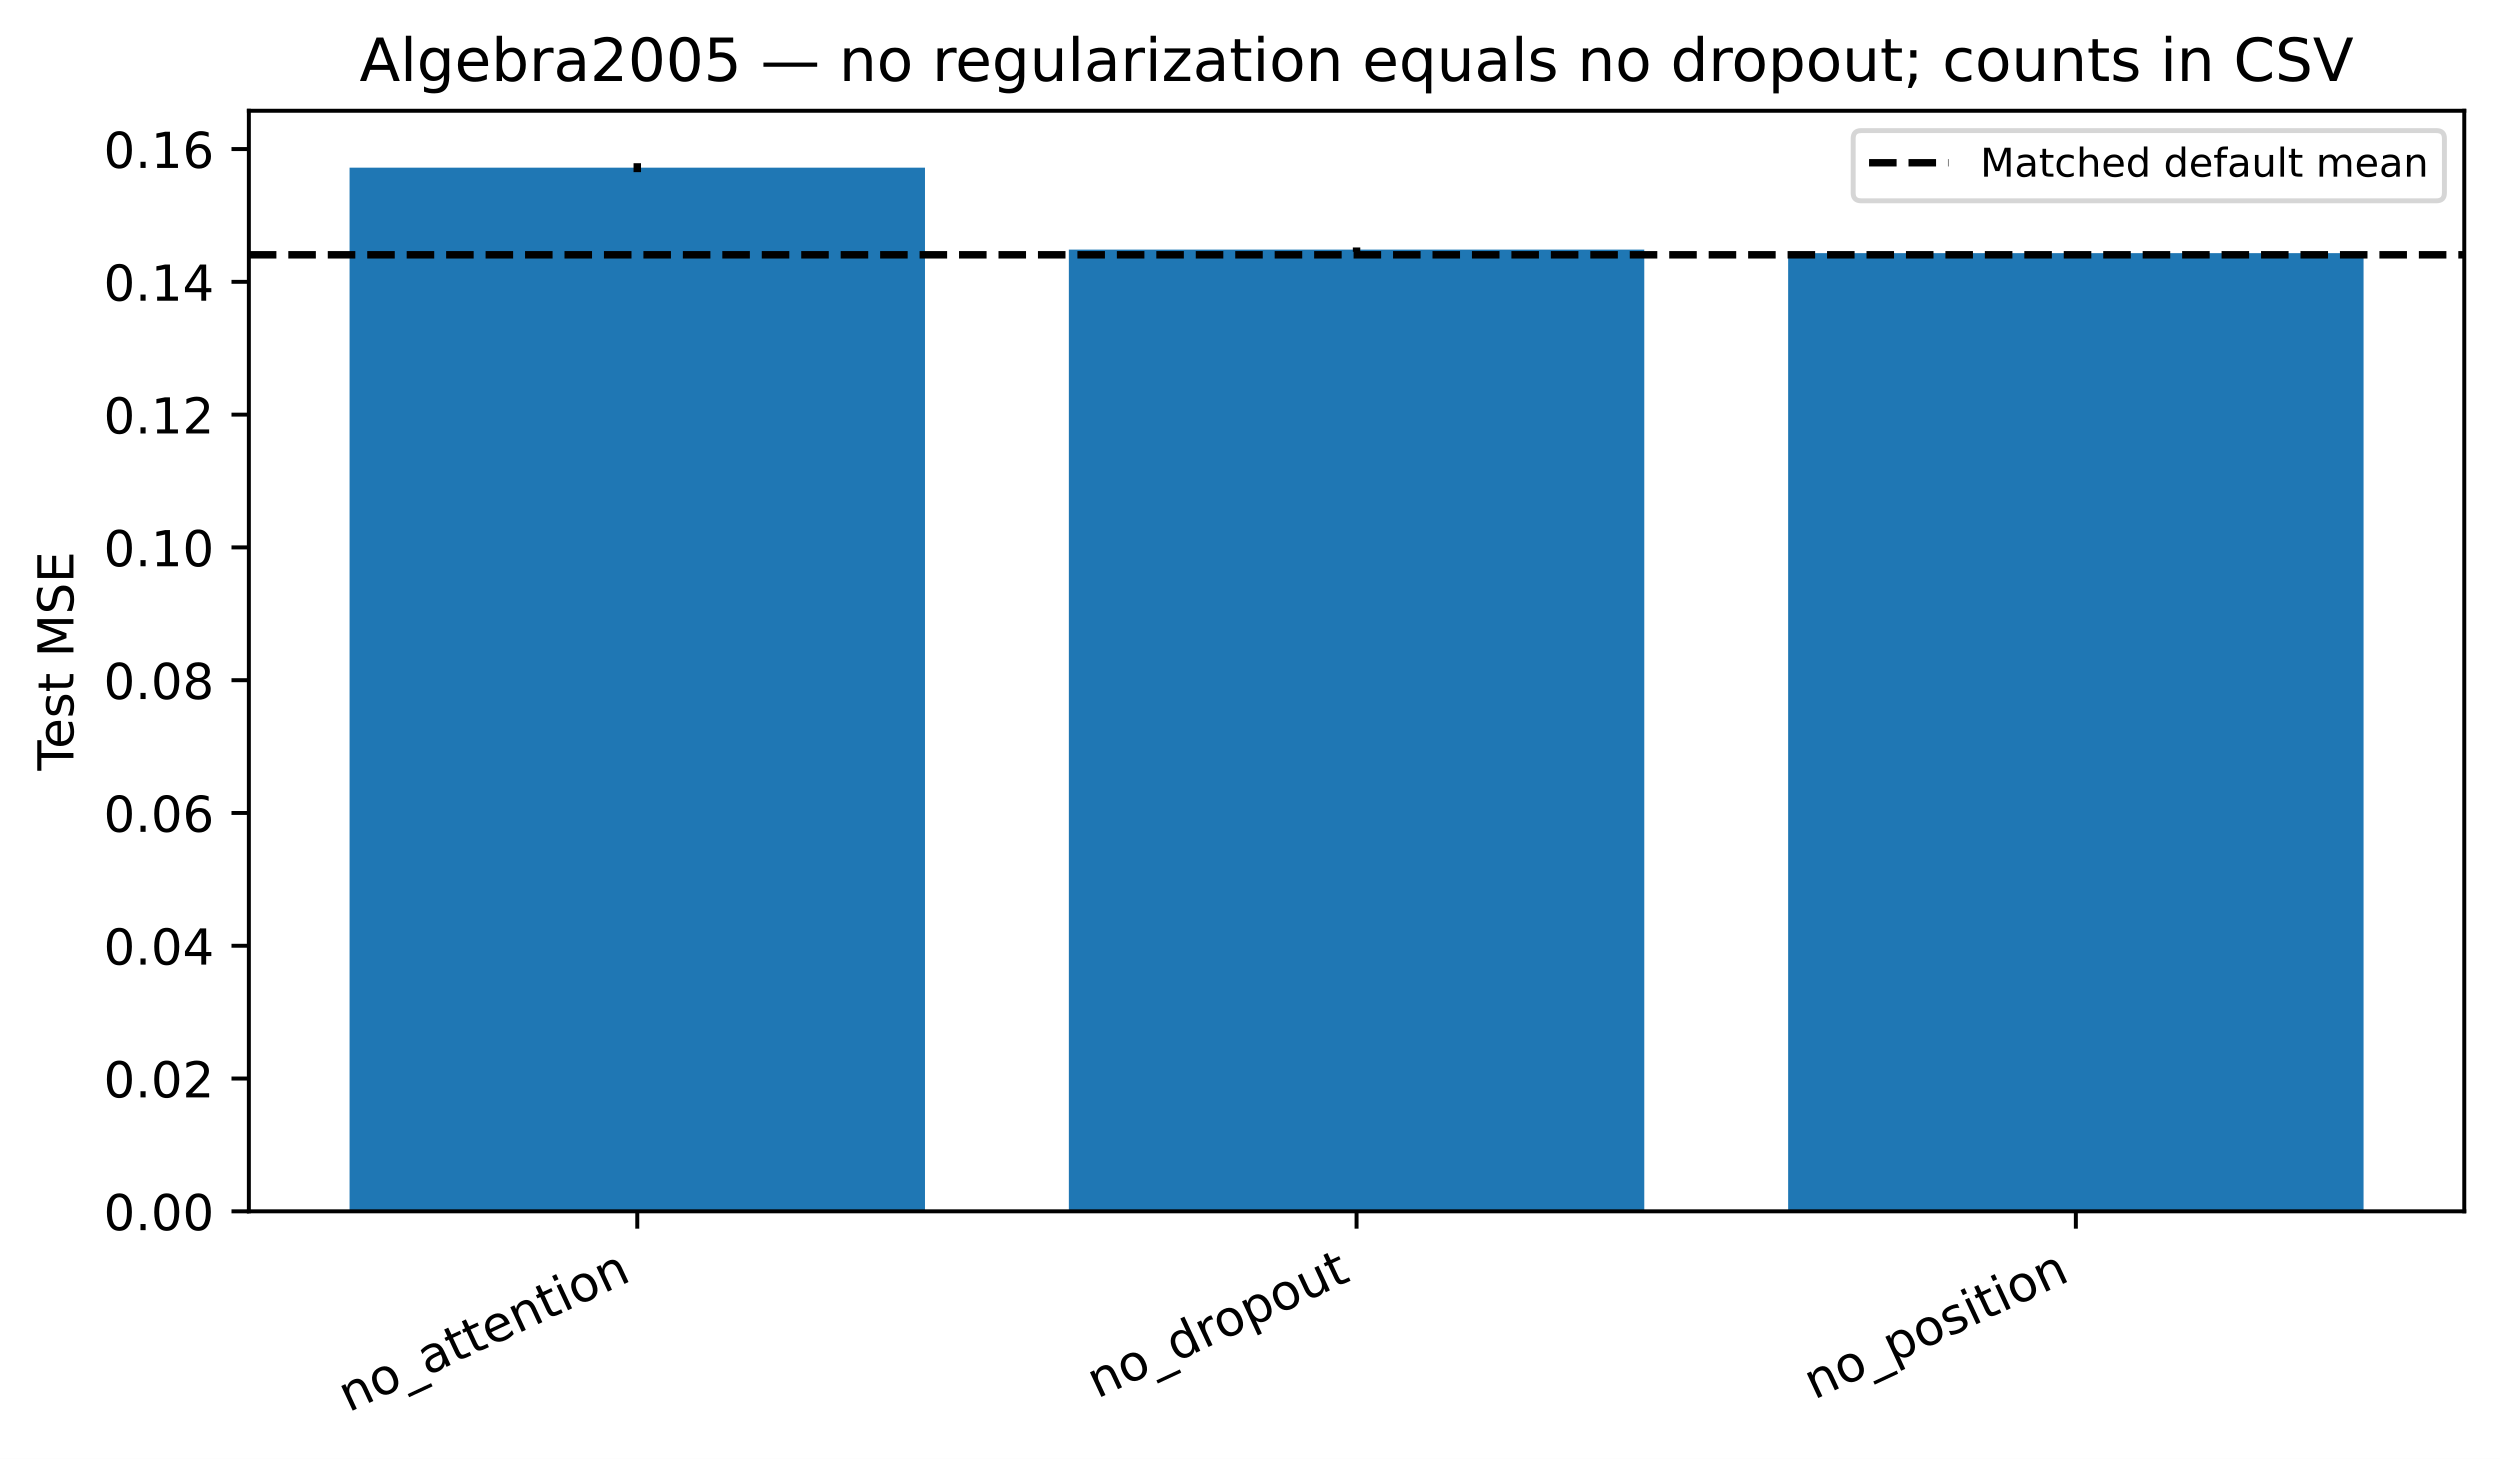
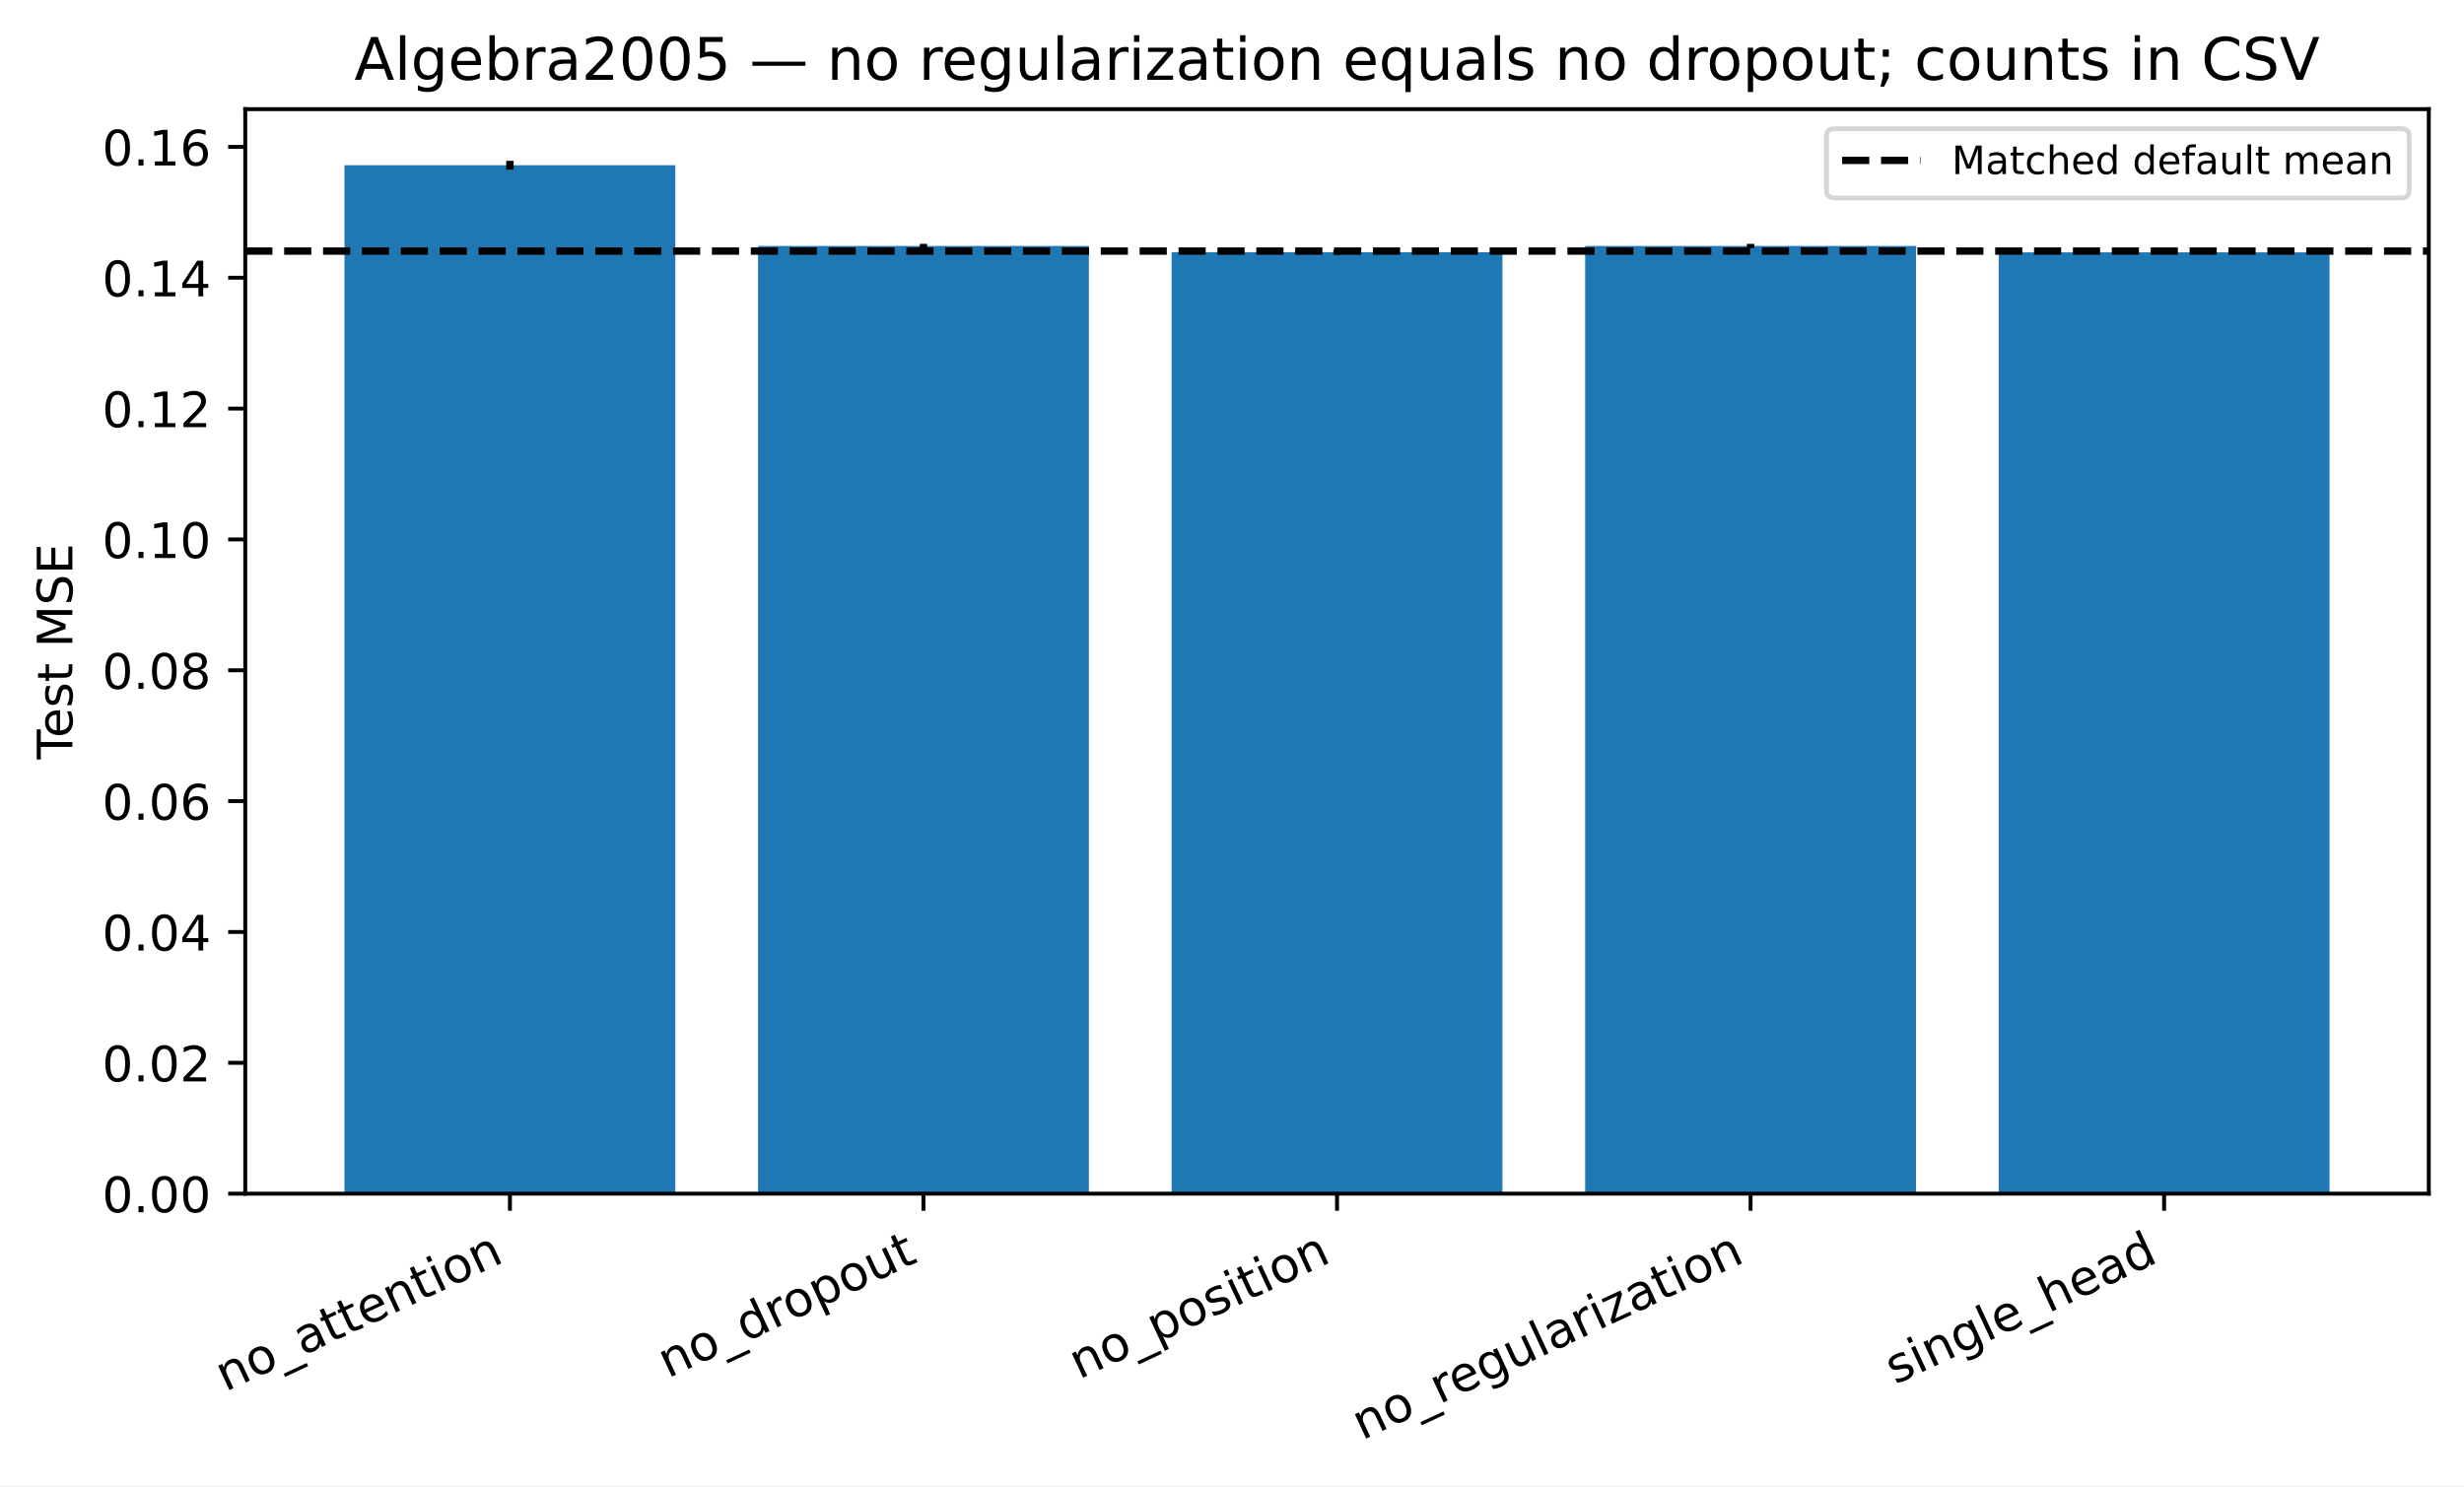
- <svg xmlns="http://www.w3.org/2000/svg" xmlns:xlink="http://www.w3.org/1999/xlink" width="503.744pt" height="293.956pt" viewBox="0 0 503.744 293.956" version="1.1">
+ <svg xmlns="http://www.w3.org/2000/svg" xmlns:xlink="http://www.w3.org/1999/xlink" width="503.744pt" height="303.861pt" viewBox="0 0 503.744 303.861" version="1.1">
  <defs>
    <style type="text/css">*{stroke-linejoin: round; stroke-linecap: butt}</style>
  </defs>
  <g id="figure_1">
    <g id="patch_1">
-       <path d="M 0 293.956  L 503.744 293.956  L 503.744 0  L 0 0  z " style="fill: #ffffff" />
+       <path d="M 0 303.861  L 503.744 303.861  L 503.744 0  L 0 0  z " style="fill: #ffffff" />
    </g>
    <g id="axes_1">
      <g id="patch_2">
        <path d="M 50.144 244.078  L 496.544 244.078  L 496.544 22.318  L 50.144 22.318  z " style="fill: #ffffff" />
      </g>
      <g id="patch_3">
-         <path d="M 70.435 244.078  L 186.383 244.078  L 186.383 33.781  L 70.435 33.781  z " clip-path="url(#pbe4d159525)" style="fill: #1f77b4" />
+         <path d="M 70.435 244.078  L 138.071 244.078  L 138.071 33.781  L 70.435 33.781  z " clip-path="url(#pf8ff268974)" style="fill: #1f77b4" />
      </g>
      <g id="patch_4">
-         <path d="M 215.37 244.078  L 331.318 244.078  L 331.318 50.295  L 215.37 50.295  z " clip-path="url(#pbe4d159525)" style="fill: #1f77b4" />
+         <path d="M 154.98 244.078  L 222.616 244.078  L 222.616 50.295  L 154.98 50.295  z " clip-path="url(#pf8ff268974)" style="fill: #1f77b4" />
      </g>
      <g id="patch_5">
-         <path d="M 360.305 244.078  L 476.253 244.078  L 476.253 51.005  L 360.305 51.005  z " clip-path="url(#pbe4d159525)" style="fill: #1f77b4" />
+         <path d="M 239.526 244.078  L 307.162 244.078  L 307.162 51.564  L 239.526 51.564  z " clip-path="url(#pf8ff268974)" style="fill: #1f77b4" />
+       </g>
+       <g id="patch_6">
+         <path d="M 324.071 244.078  L 391.707 244.078  L 391.707 50.295  L 324.071 50.295  z " clip-path="url(#pf8ff268974)" style="fill: #1f77b4" />
+       </g>
+       <g id="patch_7">
+         <path d="M 408.616 244.078  L 476.253 244.078  L 476.253 51.602  L 408.616 51.602  z " clip-path="url(#pf8ff268974)" style="fill: #1f77b4" />
      </g>
      <g id="matplotlib.axis_1">
        <g id="xtick_1">
          <g id="line2d_1">
            <defs>
-               <path id="m576bc54285" d="M 0 0  L 0 3.5  " style="stroke: #000000; stroke-width: 0.8" />
+               <path id="m986444ed6f" d="M 0 0  L 0 3.5  " style="stroke: #000000; stroke-width: 0.8" />
            </defs>
            <g>
-               <use xlink:href="#m576bc54285" x="128.409" y="244.078" style="stroke: #000000; stroke-width: 0.8" />
+               <use xlink:href="#m986444ed6f" x="104.253" y="244.078" style="stroke: #000000; stroke-width: 0.8" />
            </g>
          </g>
          <g id="text_1">
-             <g transform="translate(70.25111 284.6193) rotate(-25) scale(0.1 -0.1)">
+             <g transform="translate(46.09527 284.6193) rotate(-25) scale(0.1 -0.1)">
              <defs>
                <path id="DejaVuSans-6e" d="M 3513 2113  L 3513 0  L 2938 0  L 2938 2094  Q 2938 2591 2744 2837  Q 2550 3084 2163 3084  Q 1697 3084 1428 2787  Q 1159 2491 1159 1978  L 1159 0  L 581 0  L 581 3500  L 1159 3500  L 1159 2956  Q 1366 3272 1645 3428  Q 1925 3584 2291 3584  Q 2894 3584 3203 3211  Q 3513 2838 3513 2113  z " transform="scale(0.015625)" />
                <path id="DejaVuSans-6f" d="M 1959 3097  Q 1497 3097 1228 2736  Q 959 2375 959 1747  Q 959 1119 1226 758  Q 1494 397 1959 397  Q 2419 397 2687 759  Q 2956 1122 2956 1747  Q 2956 2369 2687 2733  Q 2419 3097 1959 3097  z M 1959 3584  Q 2709 3584 3137 3096  Q 3566 2609 3566 1747  Q 3566 888 3137 398  Q 2709 -91 1959 -91  Q 1206 -91 779 398  Q 353 888 353 1747  Q 353 2609 779 3096  Q 1206 3584 1959 3584  z " transform="scale(0.015625)" />
                <path id="DejaVuSans-5f" d="M 3263 -1063  L 3263 -1509  L -63 -1509  L -63 -1063  L 3263 -1063  z " transform="scale(0.015625)" />
                <path id="DejaVuSans-61" d="M 2194 1759  Q 1497 1759 1228 1600  Q 959 1441 959 1056  Q 959 750 1161 570  Q 1363 391 1709 391  Q 2188 391 2477 730  Q 2766 1069 2766 1631  L 2766 1759  L 2194 1759  z M 3341 1997  L 3341 0  L 2766 0  L 2766 531  Q 2569 213 2275 61  Q 1981 -91 1556 -91  Q 1019 -91 701 211  Q 384 513 384 1019  Q 384 1609 779 1909  Q 1175 2209 1959 2209  L 2766 2209  L 2766 2266  Q 2766 2663 2505 2880  Q 2244 3097 1772 3097  Q 1472 3097 1187 3025  Q 903 2953 641 2809  L 641 3341  Q 956 3463 1253 3523  Q 1550 3584 1831 3584  Q 2591 3584 2966 3190  Q 3341 2797 3341 1997  z " transform="scale(0.015625)" />
                <path id="DejaVuSans-74" d="M 1172 4494  L 1172 3500  L 2356 3500  L 2356 3053  L 1172 3053  L 1172 1153  Q 1172 725 1289 603  Q 1406 481 1766 481  L 2356 481  L 2356 0  L 1766 0  Q 1100 0 847 248  Q 594 497 594 1153  L 594 3053  L 172 3053  L 172 3500  L 594 3500  L 594 4494  L 1172 4494  z " transform="scale(0.015625)" />
                <path id="DejaVuSans-65" d="M 3597 1894  L 3597 1613  L 953 1613  Q 991 1019 1311 708  Q 1631 397 2203 397  Q 2534 397 2845 478  Q 3156 559 3463 722  L 3463 178  Q 3153 47 2828 -22  Q 2503 -91 2169 -91  Q 1331 -91 842 396  Q 353 884 353 1716  Q 353 2575 817 3079  Q 1281 3584 2069 3584  Q 2775 3584 3186 3129  Q 3597 2675 3597 1894  z M 3022 2063  Q 3016 2534 2758 2815  Q 2500 3097 2075 3097  Q 1594 3097 1305 2825  Q 1016 2553 972 2059  L 3022 2063  z " transform="scale(0.015625)" />
                <path id="DejaVuSans-69" d="M 603 3500  L 1178 3500  L 1178 0  L 603 0  L 603 3500  z M 603 4863  L 1178 4863  L 1178 4134  L 603 4134  L 603 4863  z " transform="scale(0.015625)" />
              </defs>
              <use xlink:href="#DejaVuSans-6e" />
              <use xlink:href="#DejaVuSans-6f" x="63.379" />
              <use xlink:href="#DejaVuSans-5f" x="124.561" />
              <use xlink:href="#DejaVuSans-61" x="174.561" />
              <use xlink:href="#DejaVuSans-74" x="235.84" />
              <use xlink:href="#DejaVuSans-74" x="275.049" />
              <use xlink:href="#DejaVuSans-65" x="314.258" />
              <use xlink:href="#DejaVuSans-6e" x="375.781" />
              <use xlink:href="#DejaVuSans-74" x="439.16" />
              <use xlink:href="#DejaVuSans-69" x="478.369" />
              <use xlink:href="#DejaVuSans-6f" x="506.152" />
              <use xlink:href="#DejaVuSans-6e" x="567.334" />
            </g>
          </g>
        </g>
        <g id="xtick_2">
          <g id="line2d_2">
            <g>
-               <use xlink:href="#m576bc54285" x="273.344" y="244.078" style="stroke: #000000; stroke-width: 0.8" />
+               <use xlink:href="#m986444ed6f" x="188.798" y="244.078" style="stroke: #000000; stroke-width: 0.8" />
            </g>
          </g>
          <g id="text_2">
-             <g transform="translate(221.1098 281.8571) rotate(-25) scale(0.1 -0.1)">
+             <g transform="translate(136.5643 281.8571) rotate(-25) scale(0.1 -0.1)">
              <defs>
                <path id="DejaVuSans-64" d="M 2906 2969  L 2906 4863  L 3481 4863  L 3481 0  L 2906 0  L 2906 525  Q 2725 213 2448 61  Q 2172 -91 1784 -91  Q 1150 -91 751 415  Q 353 922 353 1747  Q 353 2572 751 3078  Q 1150 3584 1784 3584  Q 2172 3584 2448 3432  Q 2725 3281 2906 2969  z M 947 1747  Q 947 1113 1208 752  Q 1469 391 1925 391  Q 2381 391 2643 752  Q 2906 1113 2906 1747  Q 2906 2381 2643 2742  Q 2381 3103 1925 3103  Q 1469 3103 1208 2742  Q 947 2381 947 1747  z " transform="scale(0.015625)" />
                <path id="DejaVuSans-72" d="M 2631 2963  Q 2534 3019 2420 3045  Q 2306 3072 2169 3072  Q 1681 3072 1420 2755  Q 1159 2438 1159 1844  L 1159 0  L 581 0  L 581 3500  L 1159 3500  L 1159 2956  Q 1341 3275 1631 3429  Q 1922 3584 2338 3584  Q 2397 3584 2469 3576  Q 2541 3569 2628 3553  L 2631 2963  z " transform="scale(0.015625)" />
                <path id="DejaVuSans-70" d="M 1159 525  L 1159 -1331  L 581 -1331  L 581 3500  L 1159 3500  L 1159 2969  Q 1341 3281 1617 3432  Q 1894 3584 2278 3584  Q 2916 3584 3314 3078  Q 3713 2572 3713 1747  Q 3713 922 3314 415  Q 2916 -91 2278 -91  Q 1894 -91 1617 61  Q 1341 213 1159 525  z M 3116 1747  Q 3116 2381 2855 2742  Q 2594 3103 2138 3103  Q 1681 3103 1420 2742  Q 1159 2381 1159 1747  Q 1159 1113 1420 752  Q 1681 391 2138 391  Q 2594 391 2855 752  Q 3116 1113 3116 1747  z " transform="scale(0.015625)" />
                <path id="DejaVuSans-75" d="M 544 1381  L 544 3500  L 1119 3500  L 1119 1403  Q 1119 906 1312 657  Q 1506 409 1894 409  Q 2359 409 2629 706  Q 2900 1003 2900 1516  L 2900 3500  L 3475 3500  L 3475 0  L 2900 0  L 2900 538  Q 2691 219 2414 64  Q 2138 -91 1772 -91  Q 1169 -91 856 284  Q 544 659 544 1381  z M 1991 3584  L 1991 3584  z " transform="scale(0.015625)" />
              </defs>
              <use xlink:href="#DejaVuSans-6e" />
              <use xlink:href="#DejaVuSans-6f" x="63.379" />
              <use xlink:href="#DejaVuSans-5f" x="124.561" />
              <use xlink:href="#DejaVuSans-64" x="174.561" />
              <use xlink:href="#DejaVuSans-72" x="238.037" />
              <use xlink:href="#DejaVuSans-6f" x="276.9" />
              <use xlink:href="#DejaVuSans-70" x="338.082" />
              <use xlink:href="#DejaVuSans-6f" x="401.559" />
              <use xlink:href="#DejaVuSans-75" x="462.74" />
              <use xlink:href="#DejaVuSans-74" x="526.119" />
            </g>
          </g>
        </g>
        <g id="xtick_3">
          <g id="line2d_3">
            <g>
-               <use xlink:href="#m576bc54285" x="418.279" y="244.078" style="stroke: #000000; stroke-width: 0.8" />
+               <use xlink:href="#m986444ed6f" x="273.344" y="244.078" style="stroke: #000000; stroke-width: 0.8" />
            </g>
          </g>
          <g id="text_3">
-             <g transform="translate(365.5633 282.0816) rotate(-25) scale(0.1 -0.1)">
+             <g transform="translate(220.6283 282.0816) rotate(-25) scale(0.1 -0.1)">
              <defs>
                <path id="DejaVuSans-73" d="M 2834 3397  L 2834 2853  Q 2591 2978 2328 3040  Q 2066 3103 1784 3103  Q 1356 3103 1142 2972  Q 928 2841 928 2578  Q 928 2378 1081 2264  Q 1234 2150 1697 2047  L 1894 2003  Q 2506 1872 2764 1633  Q 3022 1394 3022 966  Q 3022 478 2636 193  Q 2250 -91 1575 -91  Q 1294 -91 989 -36  Q 684 19 347 128  L 347 722  Q 666 556 975 473  Q 1284 391 1588 391  Q 1994 391 2212 530  Q 2431 669 2431 922  Q 2431 1156 2273 1281  Q 2116 1406 1581 1522  L 1381 1569  Q 847 1681 609 1914  Q 372 2147 372 2553  Q 372 3047 722 3315  Q 1072 3584 1716 3584  Q 2034 3584 2315 3537  Q 2597 3491 2834 3397  z " transform="scale(0.015625)" />
              </defs>
              <use xlink:href="#DejaVuSans-6e" />
              <use xlink:href="#DejaVuSans-6f" x="63.379" />
              <use xlink:href="#DejaVuSans-5f" x="124.561" />
              <use xlink:href="#DejaVuSans-70" x="174.561" />
              <use xlink:href="#DejaVuSans-6f" x="238.037" />
              <use xlink:href="#DejaVuSans-73" x="299.219" />
              <use xlink:href="#DejaVuSans-69" x="351.318" />
              <use xlink:href="#DejaVuSans-74" x="379.102" />
              <use xlink:href="#DejaVuSans-69" x="418.311" />
              <use xlink:href="#DejaVuSans-6f" x="446.094" />
              <use xlink:href="#DejaVuSans-6e" x="507.275" />
            </g>
          </g>
        </g>
+         <g id="xtick_4">
+           <g id="line2d_4">
+             <g>
+               <use xlink:href="#m986444ed6f" x="357.889" y="244.078" style="stroke: #000000; stroke-width: 0.8" />
+             </g>
+           </g>
+           <g id="text_4">
+             <g transform="translate(278.49 294.5244) rotate(-25) scale(0.1 -0.1)">
+               <defs>
+                 <path id="DejaVuSans-67" d="M 2906 1791  Q 2906 2416 2648 2759  Q 2391 3103 1925 3103  Q 1463 3103 1205 2759  Q 947 2416 947 1791  Q 947 1169 1205 825  Q 1463 481 1925 481  Q 2391 481 2648 825  Q 2906 1169 2906 1791  z M 3481 434  Q 3481 -459 3084 -895  Q 2688 -1331 1869 -1331  Q 1566 -1331 1297 -1286  Q 1028 -1241 775 -1147  L 775 -588  Q 1028 -725 1275 -790  Q 1522 -856 1778 -856  Q 2344 -856 2625 -561  Q 2906 -266 2906 331  L 2906 616  Q 2728 306 2450 153  Q 2172 0 1784 0  Q 1141 0 747 490  Q 353 981 353 1791  Q 353 2603 747 3093  Q 1141 3584 1784 3584  Q 2172 3584 2450 3431  Q 2728 3278 2906 2969  L 2906 3500  L 3481 3500  L 3481 434  z " transform="scale(0.015625)" />
+                 <path id="DejaVuSans-6c" d="M 603 4863  L 1178 4863  L 1178 0  L 603 0  L 603 4863  z " transform="scale(0.015625)" />
+                 <path id="DejaVuSans-7a" d="M 353 3500  L 3084 3500  L 3084 2975  L 922 459  L 3084 459  L 3084 0  L 275 0  L 275 525  L 2438 3041  L 353 3041  L 353 3500  z " transform="scale(0.015625)" />
+               </defs>
+               <use xlink:href="#DejaVuSans-6e" />
+               <use xlink:href="#DejaVuSans-6f" x="63.379" />
+               <use xlink:href="#DejaVuSans-5f" x="124.561" />
+               <use xlink:href="#DejaVuSans-72" x="174.561" />
+               <use xlink:href="#DejaVuSans-65" x="213.424" />
+               <use xlink:href="#DejaVuSans-67" x="274.947" />
+               <use xlink:href="#DejaVuSans-75" x="338.424" />
+               <use xlink:href="#DejaVuSans-6c" x="401.803" />
+               <use xlink:href="#DejaVuSans-61" x="429.586" />
+               <use xlink:href="#DejaVuSans-72" x="490.865" />
+               <use xlink:href="#DejaVuSans-69" x="531.979" />
+               <use xlink:href="#DejaVuSans-7a" x="559.762" />
+               <use xlink:href="#DejaVuSans-61" x="612.252" />
+               <use xlink:href="#DejaVuSans-74" x="673.531" />
+               <use xlink:href="#DejaVuSans-69" x="712.74" />
+               <use xlink:href="#DejaVuSans-6f" x="740.523" />
+               <use xlink:href="#DejaVuSans-6e" x="801.705" />
+             </g>
+           </g>
+         </g>
+         <g id="xtick_5">
+           <g id="line2d_5">
+             <g>
+               <use xlink:href="#m986444ed6f" x="442.435" y="244.078" style="stroke: #000000; stroke-width: 0.8" />
+             </g>
+           </g>
+           <g id="text_5">
+             <g transform="translate(387.4477 283.1408) rotate(-25) scale(0.1 -0.1)">
+               <defs>
+                 <path id="DejaVuSans-68" d="M 3513 2113  L 3513 0  L 2938 0  L 2938 2094  Q 2938 2591 2744 2837  Q 2550 3084 2163 3084  Q 1697 3084 1428 2787  Q 1159 2491 1159 1978  L 1159 0  L 581 0  L 581 4863  L 1159 4863  L 1159 2956  Q 1366 3272 1645 3428  Q 1925 3584 2291 3584  Q 2894 3584 3203 3211  Q 3513 2838 3513 2113  z " transform="scale(0.015625)" />
+               </defs>
+               <use xlink:href="#DejaVuSans-73" />
+               <use xlink:href="#DejaVuSans-69" x="52.1" />
+               <use xlink:href="#DejaVuSans-6e" x="79.883" />
+               <use xlink:href="#DejaVuSans-67" x="143.262" />
+               <use xlink:href="#DejaVuSans-6c" x="206.738" />
+               <use xlink:href="#DejaVuSans-65" x="234.521" />
+               <use xlink:href="#DejaVuSans-5f" x="296.045" />
+               <use xlink:href="#DejaVuSans-68" x="346.045" />
+               <use xlink:href="#DejaVuSans-65" x="409.424" />
+               <use xlink:href="#DejaVuSans-61" x="470.947" />
+               <use xlink:href="#DejaVuSans-64" x="532.227" />
+             </g>
+           </g>
+         </g>
      </g>
      <g id="matplotlib.axis_2">
        <g id="ytick_1">
-           <g id="line2d_4">
+           <g id="line2d_6">
            <defs>
-               <path id="m0909a16a46" d="M 0 0  L -3.5 0  " style="stroke: #000000; stroke-width: 0.8" />
+               <path id="m2e31bd5ecd" d="M 0 0  L -3.5 0  " style="stroke: #000000; stroke-width: 0.8" />
            </defs>
            <g>
-               <use xlink:href="#m0909a16a46" x="50.144" y="244.078" style="stroke: #000000; stroke-width: 0.8" />
-             </g>
-           </g>
-           <g id="text_4">
+               <use xlink:href="#m2e31bd5ecd" x="50.144" y="244.078" style="stroke: #000000; stroke-width: 0.8" />
+             </g>
+           </g>
+           <g id="text_6">
            <g transform="translate(20.87813 247.8773) scale(0.1 -0.1)">
              <defs>
                <path id="DejaVuSans-30" d="M 2034 4250  Q 1547 4250 1301 3770  Q 1056 3291 1056 2328  Q 1056 1369 1301 889  Q 1547 409 2034 409  Q 2525 409 2770 889  Q 3016 1369 3016 2328  Q 3016 3291 2770 3770  Q 2525 4250 2034 4250  z M 2034 4750  Q 2819 4750 3233 4129  Q 3647 3509 3647 2328  Q 3647 1150 3233 529  Q 2819 -91 2034 -91  Q 1250 -91 836 529  Q 422 1150 422 2328  Q 422 3509 836 4129  Q 1250 4750 2034 4750  z " transform="scale(0.015625)" />
                <path id="DejaVuSans-2e" d="M 684 794  L 1344 794  L 1344 0  L 684 0  L 684 794  z " transform="scale(0.015625)" />
              </defs>
              <use xlink:href="#DejaVuSans-30" />
              <use xlink:href="#DejaVuSans-2e" x="63.623" />
              <use xlink:href="#DejaVuSans-30" x="95.41" />
              <use xlink:href="#DejaVuSans-30" x="159.033" />
            </g>
          </g>
        </g>
        <g id="ytick_2">
-           <g id="line2d_5">
-             <g>
-               <use xlink:href="#m0909a16a46" x="50.144" y="217.323" style="stroke: #000000; stroke-width: 0.8" />
-             </g>
-           </g>
-           <g id="text_5">
+           <g id="line2d_7">
+             <g>
+               <use xlink:href="#m2e31bd5ecd" x="50.144" y="217.323" style="stroke: #000000; stroke-width: 0.8" />
+             </g>
+           </g>
+           <g id="text_7">
            <g transform="translate(20.87813 221.1222) scale(0.1 -0.1)">
              <defs>
                <path id="DejaVuSans-32" d="M 1228 531  L 3431 531  L 3431 0  L 469 0  L 469 531  Q 828 903 1448 1529  Q 2069 2156 2228 2338  Q 2531 2678 2651 2914  Q 2772 3150 2772 3378  Q 2772 3750 2511 3984  Q 2250 4219 1831 4219  Q 1534 4219 1204 4116  Q 875 4013 500 3803  L 500 4441  Q 881 4594 1212 4672  Q 1544 4750 1819 4750  Q 2544 4750 2975 4387  Q 3406 4025 3406 3419  Q 3406 3131 3298 2873  Q 3191 2616 2906 2266  Q 2828 2175 2409 1742  Q 1991 1309 1228 531  z " transform="scale(0.015625)" />
              </defs>
              <use xlink:href="#DejaVuSans-30" />
              <use xlink:href="#DejaVuSans-2e" x="63.623" />
              <use xlink:href="#DejaVuSans-30" x="95.41" />
              <use xlink:href="#DejaVuSans-32" x="159.033" />
            </g>
          </g>
        </g>
        <g id="ytick_3">
-           <g id="line2d_6">
-             <g>
-               <use xlink:href="#m0909a16a46" x="50.144" y="190.568" style="stroke: #000000; stroke-width: 0.8" />
-             </g>
-           </g>
-           <g id="text_6">
+           <g id="line2d_8">
+             <g>
+               <use xlink:href="#m2e31bd5ecd" x="50.144" y="190.568" style="stroke: #000000; stroke-width: 0.8" />
+             </g>
+           </g>
+           <g id="text_8">
            <g transform="translate(20.87813 194.3671) scale(0.1 -0.1)">
              <defs>
                <path id="DejaVuSans-34" d="M 2419 4116  L 825 1625  L 2419 1625  L 2419 4116  z M 2253 4666  L 3047 4666  L 3047 1625  L 3713 1625  L 3713 1100  L 3047 1100  L 3047 0  L 2419 0  L 2419 1100  L 313 1100  L 313 1709  L 2253 4666  z " transform="scale(0.015625)" />
              </defs>
              <use xlink:href="#DejaVuSans-30" />
              <use xlink:href="#DejaVuSans-2e" x="63.623" />
              <use xlink:href="#DejaVuSans-30" x="95.41" />
              <use xlink:href="#DejaVuSans-34" x="159.033" />
            </g>
          </g>
        </g>
        <g id="ytick_4">
-           <g id="line2d_7">
-             <g>
-               <use xlink:href="#m0909a16a46" x="50.144" y="163.813" style="stroke: #000000; stroke-width: 0.8" />
-             </g>
-           </g>
-           <g id="text_7">
+           <g id="line2d_9">
+             <g>
+               <use xlink:href="#m2e31bd5ecd" x="50.144" y="163.813" style="stroke: #000000; stroke-width: 0.8" />
+             </g>
+           </g>
+           <g id="text_9">
            <g transform="translate(20.87813 167.612) scale(0.1 -0.1)">
              <defs>
                <path id="DejaVuSans-36" d="M 2113 2584  Q 1688 2584 1439 2293  Q 1191 2003 1191 1497  Q 1191 994 1439 701  Q 1688 409 2113 409  Q 2538 409 2786 701  Q 3034 994 3034 1497  Q 3034 2003 2786 2293  Q 2538 2584 2113 2584  z M 3366 4563  L 3366 3988  Q 3128 4100 2886 4159  Q 2644 4219 2406 4219  Q 1781 4219 1451 3797  Q 1122 3375 1075 2522  Q 1259 2794 1537 2939  Q 1816 3084 2150 3084  Q 2853 3084 3261 2657  Q 3669 2231 3669 1497  Q 3669 778 3244 343  Q 2819 -91 2113 -91  Q 1303 -91 875 529  Q 447 1150 447 2328  Q 447 3434 972 4092  Q 1497 4750 2381 4750  Q 2619 4750 2861 4703  Q 3103 4656 3366 4563  z " transform="scale(0.015625)" />
              </defs>
              <use xlink:href="#DejaVuSans-30" />
              <use xlink:href="#DejaVuSans-2e" x="63.623" />
              <use xlink:href="#DejaVuSans-30" x="95.41" />
              <use xlink:href="#DejaVuSans-36" x="159.033" />
            </g>
          </g>
        </g>
        <g id="ytick_5">
-           <g id="line2d_8">
-             <g>
-               <use xlink:href="#m0909a16a46" x="50.144" y="137.058" style="stroke: #000000; stroke-width: 0.8" />
-             </g>
-           </g>
-           <g id="text_8">
+           <g id="line2d_10">
+             <g>
+               <use xlink:href="#m2e31bd5ecd" x="50.144" y="137.058" style="stroke: #000000; stroke-width: 0.8" />
+             </g>
+           </g>
+           <g id="text_10">
            <g transform="translate(20.87813 140.8569) scale(0.1 -0.1)">
              <defs>
                <path id="DejaVuSans-38" d="M 2034 2216  Q 1584 2216 1326 1975  Q 1069 1734 1069 1313  Q 1069 891 1326 650  Q 1584 409 2034 409  Q 2484 409 2743 651  Q 3003 894 3003 1313  Q 3003 1734 2745 1975  Q 2488 2216 2034 2216  z M 1403 2484  Q 997 2584 770 2862  Q 544 3141 544 3541  Q 544 4100 942 4425  Q 1341 4750 2034 4750  Q 2731 4750 3128 4425  Q 3525 4100 3525 3541  Q 3525 3141 3298 2862  Q 3072 2584 2669 2484  Q 3125 2378 3379 2068  Q 3634 1759 3634 1313  Q 3634 634 3220 271  Q 2806 -91 2034 -91  Q 1263 -91 848 271  Q 434 634 434 1313  Q 434 1759 690 2068  Q 947 2378 1403 2484  z M 1172 3481  Q 1172 3119 1398 2916  Q 1625 2713 2034 2713  Q 2441 2713 2670 2916  Q 2900 3119 2900 3481  Q 2900 3844 2670 4047  Q 2441 4250 2034 4250  Q 1625 4250 1398 4047  Q 1172 3844 1172 3481  z " transform="scale(0.015625)" />
              </defs>
              <use xlink:href="#DejaVuSans-30" />
              <use xlink:href="#DejaVuSans-2e" x="63.623" />
              <use xlink:href="#DejaVuSans-30" x="95.41" />
              <use xlink:href="#DejaVuSans-38" x="159.033" />
            </g>
          </g>
        </g>
        <g id="ytick_6">
-           <g id="line2d_9">
-             <g>
-               <use xlink:href="#m0909a16a46" x="50.144" y="110.303" style="stroke: #000000; stroke-width: 0.8" />
-             </g>
-           </g>
-           <g id="text_9">
+           <g id="line2d_11">
+             <g>
+               <use xlink:href="#m2e31bd5ecd" x="50.144" y="110.303" style="stroke: #000000; stroke-width: 0.8" />
+             </g>
+           </g>
+           <g id="text_11">
            <g transform="translate(20.87813 114.1018) scale(0.1 -0.1)">
              <defs>
                <path id="DejaVuSans-31" d="M 794 531  L 1825 531  L 1825 4091  L 703 3866  L 703 4441  L 1819 4666  L 2450 4666  L 2450 531  L 3481 531  L 3481 0  L 794 0  L 794 531  z " transform="scale(0.015625)" />
              </defs>
              <use xlink:href="#DejaVuSans-30" />
              <use xlink:href="#DejaVuSans-2e" x="63.623" />
              <use xlink:href="#DejaVuSans-31" x="95.41" />
              <use xlink:href="#DejaVuSans-30" x="159.033" />
            </g>
          </g>
        </g>
        <g id="ytick_7">
-           <g id="line2d_10">
-             <g>
-               <use xlink:href="#m0909a16a46" x="50.144" y="83.548" style="stroke: #000000; stroke-width: 0.8" />
-             </g>
-           </g>
-           <g id="text_10">
+           <g id="line2d_12">
+             <g>
+               <use xlink:href="#m2e31bd5ecd" x="50.144" y="83.548" style="stroke: #000000; stroke-width: 0.8" />
+             </g>
+           </g>
+           <g id="text_12">
            <g transform="translate(20.87813 87.34674) scale(0.1 -0.1)">
              <use xlink:href="#DejaVuSans-30" />
              <use xlink:href="#DejaVuSans-2e" x="63.623" />
              <use xlink:href="#DejaVuSans-31" x="95.41" />
              <use xlink:href="#DejaVuSans-32" x="159.033" />
            </g>
          </g>
        </g>
        <g id="ytick_8">
-           <g id="line2d_11">
-             <g>
-               <use xlink:href="#m0909a16a46" x="50.144" y="56.792" style="stroke: #000000; stroke-width: 0.8" />
-             </g>
-           </g>
-           <g id="text_11">
+           <g id="line2d_13">
+             <g>
+               <use xlink:href="#m2e31bd5ecd" x="50.144" y="56.792" style="stroke: #000000; stroke-width: 0.8" />
+             </g>
+           </g>
+           <g id="text_13">
            <g transform="translate(20.87813 60.59163) scale(0.1 -0.1)">
              <use xlink:href="#DejaVuSans-30" />
              <use xlink:href="#DejaVuSans-2e" x="63.623" />
              <use xlink:href="#DejaVuSans-31" x="95.41" />
              <use xlink:href="#DejaVuSans-34" x="159.033" />
            </g>
          </g>
        </g>
        <g id="ytick_9">
-           <g id="line2d_12">
-             <g>
-               <use xlink:href="#m0909a16a46" x="50.144" y="30.037" style="stroke: #000000; stroke-width: 0.8" />
-             </g>
-           </g>
-           <g id="text_12">
+           <g id="line2d_14">
+             <g>
+               <use xlink:href="#m2e31bd5ecd" x="50.144" y="30.037" style="stroke: #000000; stroke-width: 0.8" />
+             </g>
+           </g>
+           <g id="text_14">
            <g transform="translate(20.87813 33.83653) scale(0.1 -0.1)">
              <use xlink:href="#DejaVuSans-30" />
              <use xlink:href="#DejaVuSans-2e" x="63.623" />
              <use xlink:href="#DejaVuSans-31" x="95.41" />
              <use xlink:href="#DejaVuSans-36" x="159.033" />
            </g>
          </g>
        </g>
-         <g id="text_13">
+         <g id="text_15">
          <g transform="translate(14.79844 155.2802) rotate(-90) scale(0.1 -0.1)">
            <defs>
              <path id="DejaVuSans-54" d="M -19 4666  L 3928 4666  L 3928 4134  L 2272 4134  L 2272 0  L 1638 0  L 1638 4134  L -19 4134  L -19 4666  z " transform="scale(0.015625)" />
              <path id="DejaVuSans-20" transform="scale(0.015625)" />
              <path id="DejaVuSans-4d" d="M 628 4666  L 1569 4666  L 2759 1491  L 3956 4666  L 4897 4666  L 4897 0  L 4281 0  L 4281 4097  L 3078 897  L 2444 897  L 1241 4097  L 1241 0  L 628 0  L 628 4666  z " transform="scale(0.015625)" />
              <path id="DejaVuSans-53" d="M 3425 4513  L 3425 3897  Q 3066 4069 2747 4153  Q 2428 4238 2131 4238  Q 1616 4238 1336 4038  Q 1056 3838 1056 3469  Q 1056 3159 1242 3001  Q 1428 2844 1947 2747  L 2328 2669  Q 3034 2534 3370 2195  Q 3706 1856 3706 1288  Q 3706 609 3251 259  Q 2797 -91 1919 -91  Q 1588 -91 1214 -16  Q 841 59 441 206  L 441 856  Q 825 641 1194 531  Q 1563 422 1919 422  Q 2459 422 2753 634  Q 3047 847 3047 1241  Q 3047 1584 2836 1778  Q 2625 1972 2144 2069  L 1759 2144  Q 1053 2284 737 2584  Q 422 2884 422 3419  Q 422 4038 858 4394  Q 1294 4750 2059 4750  Q 2388 4750 2728 4690  Q 3069 4631 3425 4513  z " transform="scale(0.015625)" />
              <path id="DejaVuSans-45" d="M 628 4666  L 3578 4666  L 3578 4134  L 1259 4134  L 1259 2753  L 3481 2753  L 3481 2222  L 1259 2222  L 1259 531  L 3634 531  L 3634 0  L 628 0  L 628 4666  z " transform="scale(0.015625)" />
            </defs>
            <use xlink:href="#DejaVuSans-54" />
            <use xlink:href="#DejaVuSans-65" x="44.084" />
            <use xlink:href="#DejaVuSans-73" x="105.607" />
            <use xlink:href="#DejaVuSans-74" x="157.707" />
            <use xlink:href="#DejaVuSans-20" x="196.916" />
            <use xlink:href="#DejaVuSans-4d" x="228.703" />
            <use xlink:href="#DejaVuSans-53" x="314.982" />
            <use xlink:href="#DejaVuSans-45" x="378.459" />
          </g>
        </g>
      </g>
      <g id="LineCollection_1">
-         <path d="M 128.409 34.684  L 128.409 32.878  " clip-path="url(#pbe4d159525)" style="fill: none; stroke: #000000; stroke-width: 1.5" />
-         <path d="M 273.344 50.733  L 273.344 49.858  " clip-path="url(#pbe4d159525)" style="fill: none; stroke: #000000; stroke-width: 1.5" />
-         <path d="M 418.279 51.005  L 418.279 51.005  " clip-path="url(#pbe4d159525)" style="fill: none; stroke: #000000; stroke-width: 1.5" />
-       </g>
-       <g id="line2d_13">
-         <path d="M 50.144 51.343  L 496.544 51.343  " clip-path="url(#pbe4d159525)" style="fill: none; stroke-dasharray: 5.55,2.4; stroke-dashoffset: 0; stroke: #000000; stroke-width: 1.5" />
-       </g>
-       <g id="patch_6">
+         <path d="M 104.253 34.684  L 104.253 32.878  " clip-path="url(#pf8ff268974)" style="fill: none; stroke: #000000; stroke-width: 1.5" />
+         <path d="M 188.798 50.733  L 188.798 49.858  " clip-path="url(#pf8ff268974)" style="fill: none; stroke: #000000; stroke-width: 1.5" />
+         <path d="M 273.344 52.079  L 273.344 51.048  " clip-path="url(#pf8ff268974)" style="fill: none; stroke: #000000; stroke-width: 1.5" />
+         <path d="M 357.889 50.733  L 357.889 49.858  " clip-path="url(#pf8ff268974)" style="fill: none; stroke: #000000; stroke-width: 1.5" />
+         <path d="M 442.435 51.602  L 442.435 51.602  " clip-path="url(#pf8ff268974)" style="fill: none; stroke: #000000; stroke-width: 1.5" />
+       </g>
+       <g id="line2d_15">
+         <path d="M 50.144 51.346  L 496.544 51.346  " clip-path="url(#pf8ff268974)" style="fill: none; stroke-dasharray: 5.55,2.4; stroke-dashoffset: 0; stroke: #000000; stroke-width: 1.5" />
+       </g>
+       <g id="patch_8">
        <path d="M 50.144 244.078  L 50.144 22.318  " style="fill: none; stroke: #000000; stroke-width: 0.8; stroke-linejoin: miter; stroke-linecap: square" />
      </g>
-       <g id="patch_7">
+       <g id="patch_9">
        <path d="M 496.544 244.078  L 496.544 22.318  " style="fill: none; stroke: #000000; stroke-width: 0.8; stroke-linejoin: miter; stroke-linecap: square" />
      </g>
-       <g id="patch_8">
+       <g id="patch_10">
        <path d="M 50.144 244.078  L 496.544 244.078  " style="fill: none; stroke: #000000; stroke-width: 0.8; stroke-linejoin: miter; stroke-linecap: square" />
      </g>
-       <g id="patch_9">
+       <g id="patch_11">
        <path d="M 50.144 22.318  L 496.544 22.318  " style="fill: none; stroke: #000000; stroke-width: 0.8; stroke-linejoin: miter; stroke-linecap: square" />
      </g>
-       <g id="text_14">
+       <g id="text_16">
        <g transform="translate(72.44219 16.31812) scale(0.12 -0.12)">
          <defs>
            <path id="DejaVuSans-41" d="M 2188 4044  L 1331 1722  L 3047 1722  L 2188 4044  z M 1831 4666  L 2547 4666  L 4325 0  L 3669 0  L 3244 1197  L 1141 1197  L 716 0  L 50 0  L 1831 4666  z " transform="scale(0.015625)" />
-             <path id="DejaVuSans-6c" d="M 603 4863  L 1178 4863  L 1178 0  L 603 0  L 603 4863  z " transform="scale(0.015625)" />
-             <path id="DejaVuSans-67" d="M 2906 1791  Q 2906 2416 2648 2759  Q 2391 3103 1925 3103  Q 1463 3103 1205 2759  Q 947 2416 947 1791  Q 947 1169 1205 825  Q 1463 481 1925 481  Q 2391 481 2648 825  Q 2906 1169 2906 1791  z M 3481 434  Q 3481 -459 3084 -895  Q 2688 -1331 1869 -1331  Q 1566 -1331 1297 -1286  Q 1028 -1241 775 -1147  L 775 -588  Q 1028 -725 1275 -790  Q 1522 -856 1778 -856  Q 2344 -856 2625 -561  Q 2906 -266 2906 331  L 2906 616  Q 2728 306 2450 153  Q 2172 0 1784 0  Q 1141 0 747 490  Q 353 981 353 1791  Q 353 2603 747 3093  Q 1141 3584 1784 3584  Q 2172 3584 2450 3431  Q 2728 3278 2906 2969  L 2906 3500  L 3481 3500  L 3481 434  z " transform="scale(0.015625)" />
            <path id="DejaVuSans-62" d="M 3116 1747  Q 3116 2381 2855 2742  Q 2594 3103 2138 3103  Q 1681 3103 1420 2742  Q 1159 2381 1159 1747  Q 1159 1113 1420 752  Q 1681 391 2138 391  Q 2594 391 2855 752  Q 3116 1113 3116 1747  z M 1159 2969  Q 1341 3281 1617 3432  Q 1894 3584 2278 3584  Q 2916 3584 3314 3078  Q 3713 2572 3713 1747  Q 3713 922 3314 415  Q 2916 -91 2278 -91  Q 1894 -91 1617 61  Q 1341 213 1159 525  L 1159 0  L 581 0  L 581 4863  L 1159 4863  L 1159 2969  z " transform="scale(0.015625)" />
            <path id="DejaVuSans-35" d="M 691 4666  L 3169 4666  L 3169 4134  L 1269 4134  L 1269 2991  Q 1406 3038 1543 3061  Q 1681 3084 1819 3084  Q 2600 3084 3056 2656  Q 3513 2228 3513 1497  Q 3513 744 3044 326  Q 2575 -91 1722 -91  Q 1428 -91 1123 -41  Q 819 9 494 109  L 494 744  Q 775 591 1075 516  Q 1375 441 1709 441  Q 2250 441 2565 725  Q 2881 1009 2881 1497  Q 2881 1984 2565 2268  Q 2250 2553 1709 2553  Q 1456 2553 1204 2497  Q 953 2441 691 2322  L 691 4666  z " transform="scale(0.015625)" />
            <path id="DejaVuSans-2014" d="M 313 1978  L 6088 1978  L 6088 1528  L 313 1528  L 313 1978  z " transform="scale(0.015625)" />
-             <path id="DejaVuSans-7a" d="M 353 3500  L 3084 3500  L 3084 2975  L 922 459  L 3084 459  L 3084 0  L 275 0  L 275 525  L 2438 3041  L 353 3041  L 353 3500  z " transform="scale(0.015625)" />
            <path id="DejaVuSans-71" d="M 947 1747  Q 947 1113 1208 752  Q 1469 391 1925 391  Q 2381 391 2643 752  Q 2906 1113 2906 1747  Q 2906 2381 2643 2742  Q 2381 3103 1925 3103  Q 1469 3103 1208 2742  Q 947 2381 947 1747  z M 2906 525  Q 2725 213 2448 61  Q 2172 -91 1784 -91  Q 1150 -91 751 415  Q 353 922 353 1747  Q 353 2572 751 3078  Q 1150 3584 1784 3584  Q 2172 3584 2448 3432  Q 2725 3281 2906 2969  L 2906 3500  L 3481 3500  L 3481 -1331  L 2906 -1331  L 2906 525  z " transform="scale(0.015625)" />
            <path id="DejaVuSans-3b" d="M 750 3309  L 1409 3309  L 1409 2516  L 750 2516  L 750 3309  z M 750 794  L 1409 794  L 1409 256  L 897 -744  L 494 -744  L 750 256  L 750 794  z " transform="scale(0.015625)" />
            <path id="DejaVuSans-63" d="M 3122 3366  L 3122 2828  Q 2878 2963 2633 3030  Q 2388 3097 2138 3097  Q 1578 3097 1268 2742  Q 959 2388 959 1747  Q 959 1106 1268 751  Q 1578 397 2138 397  Q 2388 397 2633 464  Q 2878 531 3122 666  L 3122 134  Q 2881 22 2623 -34  Q 2366 -91 2075 -91  Q 1284 -91 818 406  Q 353 903 353 1747  Q 353 2603 823 3093  Q 1294 3584 2113 3584  Q 2378 3584 2631 3529  Q 2884 3475 3122 3366  z " transform="scale(0.015625)" />
            <path id="DejaVuSans-43" d="M 4122 4306  L 4122 3641  Q 3803 3938 3442 4084  Q 3081 4231 2675 4231  Q 1875 4231 1450 3742  Q 1025 3253 1025 2328  Q 1025 1406 1450 917  Q 1875 428 2675 428  Q 3081 428 3442 575  Q 3803 722 4122 1019  L 4122 359  Q 3791 134 3420 21  Q 3050 -91 2638 -91  Q 1578 -91 968 557  Q 359 1206 359 2328  Q 359 3453 968 4101  Q 1578 4750 2638 4750  Q 3056 4750 3426 4639  Q 3797 4528 4122 4306  z " transform="scale(0.015625)" />
            <path id="DejaVuSans-56" d="M 1831 0  L 50 4666  L 709 4666  L 2188 738  L 3669 4666  L 4325 4666  L 2547 0  L 1831 0  z " transform="scale(0.015625)" />
          </defs>
          <use xlink:href="#DejaVuSans-41" />
          <use xlink:href="#DejaVuSans-6c" x="68.408" />
          <use xlink:href="#DejaVuSans-67" x="96.191" />
          <use xlink:href="#DejaVuSans-65" x="159.668" />
          <use xlink:href="#DejaVuSans-62" x="221.191" />
          <use xlink:href="#DejaVuSans-72" x="284.668" />
          <use xlink:href="#DejaVuSans-61" x="325.781" />
          <use xlink:href="#DejaVuSans-32" x="387.061" />
          <use xlink:href="#DejaVuSans-30" x="450.684" />
          <use xlink:href="#DejaVuSans-30" x="514.307" />
          <use xlink:href="#DejaVuSans-35" x="577.93" />
          <use xlink:href="#DejaVuSans-20" x="641.553" />
          <use xlink:href="#DejaVuSans-2014" x="673.34" />
          <use xlink:href="#DejaVuSans-20" x="773.34" />
          <use xlink:href="#DejaVuSans-6e" x="805.127" />
          <use xlink:href="#DejaVuSans-6f" x="868.506" />
          <use xlink:href="#DejaVuSans-20" x="929.688" />
          <use xlink:href="#DejaVuSans-72" x="961.475" />
          <use xlink:href="#DejaVuSans-65" x="1000.338" />
          <use xlink:href="#DejaVuSans-67" x="1061.861" />
          <use xlink:href="#DejaVuSans-75" x="1125.338" />
          <use xlink:href="#DejaVuSans-6c" x="1188.717" />
          <use xlink:href="#DejaVuSans-61" x="1216.5" />
          <use xlink:href="#DejaVuSans-72" x="1277.779" />
          <use xlink:href="#DejaVuSans-69" x="1318.893" />
          <use xlink:href="#DejaVuSans-7a" x="1346.676" />
          <use xlink:href="#DejaVuSans-61" x="1399.166" />
          <use xlink:href="#DejaVuSans-74" x="1460.445" />
          <use xlink:href="#DejaVuSans-69" x="1499.654" />
          <use xlink:href="#DejaVuSans-6f" x="1527.438" />
          <use xlink:href="#DejaVuSans-6e" x="1588.619" />
          <use xlink:href="#DejaVuSans-20" x="1651.998" />
          <use xlink:href="#DejaVuSans-65" x="1683.785" />
          <use xlink:href="#DejaVuSans-71" x="1745.309" />
          <use xlink:href="#DejaVuSans-75" x="1808.785" />
          <use xlink:href="#DejaVuSans-61" x="1872.164" />
          <use xlink:href="#DejaVuSans-6c" x="1933.443" />
          <use xlink:href="#DejaVuSans-73" x="1961.227" />
          <use xlink:href="#DejaVuSans-20" x="2013.326" />
          <use xlink:href="#DejaVuSans-6e" x="2045.113" />
          <use xlink:href="#DejaVuSans-6f" x="2108.492" />
          <use xlink:href="#DejaVuSans-20" x="2169.674" />
          <use xlink:href="#DejaVuSans-64" x="2201.461" />
          <use xlink:href="#DejaVuSans-72" x="2264.938" />
          <use xlink:href="#DejaVuSans-6f" x="2303.801" />
          <use xlink:href="#DejaVuSans-70" x="2364.982" />
          <use xlink:href="#DejaVuSans-6f" x="2428.459" />
          <use xlink:href="#DejaVuSans-75" x="2489.641" />
          <use xlink:href="#DejaVuSans-74" x="2553.02" />
          <use xlink:href="#DejaVuSans-3b" x="2592.229" />
          <use xlink:href="#DejaVuSans-20" x="2625.92" />
          <use xlink:href="#DejaVuSans-63" x="2657.707" />
          <use xlink:href="#DejaVuSans-6f" x="2712.688" />
          <use xlink:href="#DejaVuSans-75" x="2773.869" />
          <use xlink:href="#DejaVuSans-6e" x="2837.248" />
          <use xlink:href="#DejaVuSans-74" x="2900.627" />
          <use xlink:href="#DejaVuSans-73" x="2939.836" />
          <use xlink:href="#DejaVuSans-20" x="2991.936" />
          <use xlink:href="#DejaVuSans-69" x="3023.723" />
          <use xlink:href="#DejaVuSans-6e" x="3051.506" />
          <use xlink:href="#DejaVuSans-20" x="3114.885" />
          <use xlink:href="#DejaVuSans-43" x="3146.672" />
          <use xlink:href="#DejaVuSans-53" x="3216.496" />
          <use xlink:href="#DejaVuSans-56" x="3279.973" />
        </g>
      </g>
      <g id="legend_1">
-         <g id="patch_10">
+         <g id="patch_12">
          <path d="M 375.011 40.461  L 490.944 40.461  Q 492.544 40.461 492.544 38.861  L 492.544 27.918  Q 492.544 26.318 490.944 26.318  L 375.011 26.318  Q 373.411 26.318 373.411 27.918  L 373.411 38.861  Q 373.411 40.461 375.011 40.461  z " style="fill: #ffffff; opacity: 0.8; stroke: #cccccc; stroke-linejoin: miter" />
        </g>
-         <g id="line2d_14">
+         <g id="line2d_16">
          <path d="M 376.611 32.797  L 384.611 32.797  L 392.611 32.797  " style="fill: none; stroke-dasharray: 5.55,2.4; stroke-dashoffset: 0; stroke: #000000; stroke-width: 1.5" />
        </g>
-         <g id="text_15">
+         <g id="text_17">
          <g transform="translate(399.0113 35.59687) scale(0.08 -0.08)">
            <defs>
-               <path id="DejaVuSans-68" d="M 3513 2113  L 3513 0  L 2938 0  L 2938 2094  Q 2938 2591 2744 2837  Q 2550 3084 2163 3084  Q 1697 3084 1428 2787  Q 1159 2491 1159 1978  L 1159 0  L 581 0  L 581 4863  L 1159 4863  L 1159 2956  Q 1366 3272 1645 3428  Q 1925 3584 2291 3584  Q 2894 3584 3203 3211  Q 3513 2838 3513 2113  z " transform="scale(0.015625)" />
              <path id="DejaVuSans-66" d="M 2375 4863  L 2375 4384  L 1825 4384  Q 1516 4384 1395 4259  Q 1275 4134 1275 3809  L 1275 3500  L 2222 3500  L 2222 3053  L 1275 3053  L 1275 0  L 697 0  L 697 3053  L 147 3053  L 147 3500  L 697 3500  L 697 3744  Q 697 4328 969 4595  Q 1241 4863 1831 4863  L 2375 4863  z " transform="scale(0.015625)" />
              <path id="DejaVuSans-6d" d="M 3328 2828  Q 3544 3216 3844 3400  Q 4144 3584 4550 3584  Q 5097 3584 5394 3201  Q 5691 2819 5691 2113  L 5691 0  L 5113 0  L 5113 2094  Q 5113 2597 4934 2840  Q 4756 3084 4391 3084  Q 3944 3084 3684 2787  Q 3425 2491 3425 1978  L 3425 0  L 2847 0  L 2847 2094  Q 2847 2600 2669 2842  Q 2491 3084 2119 3084  Q 1678 3084 1418 2786  Q 1159 2488 1159 1978  L 1159 0  L 581 0  L 581 3500  L 1159 3500  L 1159 2956  Q 1356 3278 1631 3431  Q 1906 3584 2284 3584  Q 2666 3584 2933 3390  Q 3200 3197 3328 2828  z " transform="scale(0.015625)" />
            </defs>
            <use xlink:href="#DejaVuSans-4d" />
            <use xlink:href="#DejaVuSans-61" x="86.279" />
            <use xlink:href="#DejaVuSans-74" x="147.559" />
            <use xlink:href="#DejaVuSans-63" x="186.768" />
            <use xlink:href="#DejaVuSans-68" x="241.748" />
            <use xlink:href="#DejaVuSans-65" x="305.127" />
            <use xlink:href="#DejaVuSans-64" x="366.65" />
            <use xlink:href="#DejaVuSans-20" x="430.127" />
            <use xlink:href="#DejaVuSans-64" x="461.914" />
            <use xlink:href="#DejaVuSans-65" x="525.391" />
            <use xlink:href="#DejaVuSans-66" x="586.914" />
            <use xlink:href="#DejaVuSans-61" x="622.119" />
            <use xlink:href="#DejaVuSans-75" x="683.398" />
            <use xlink:href="#DejaVuSans-6c" x="746.777" />
            <use xlink:href="#DejaVuSans-74" x="774.561" />
            <use xlink:href="#DejaVuSans-20" x="813.77" />
            <use xlink:href="#DejaVuSans-6d" x="845.557" />
            <use xlink:href="#DejaVuSans-65" x="942.969" />
            <use xlink:href="#DejaVuSans-61" x="1004.492" />
            <use xlink:href="#DejaVuSans-6e" x="1065.771" />
          </g>
        </g>
      </g>
    </g>
  </g>
  <defs>
-     <clipPath id="pbe4d159525">
+     <clipPath id="pf8ff268974">
      <rect x="50.144" y="22.318" width="446.4" height="221.76" />
    </clipPath>
  </defs>
</svg>
